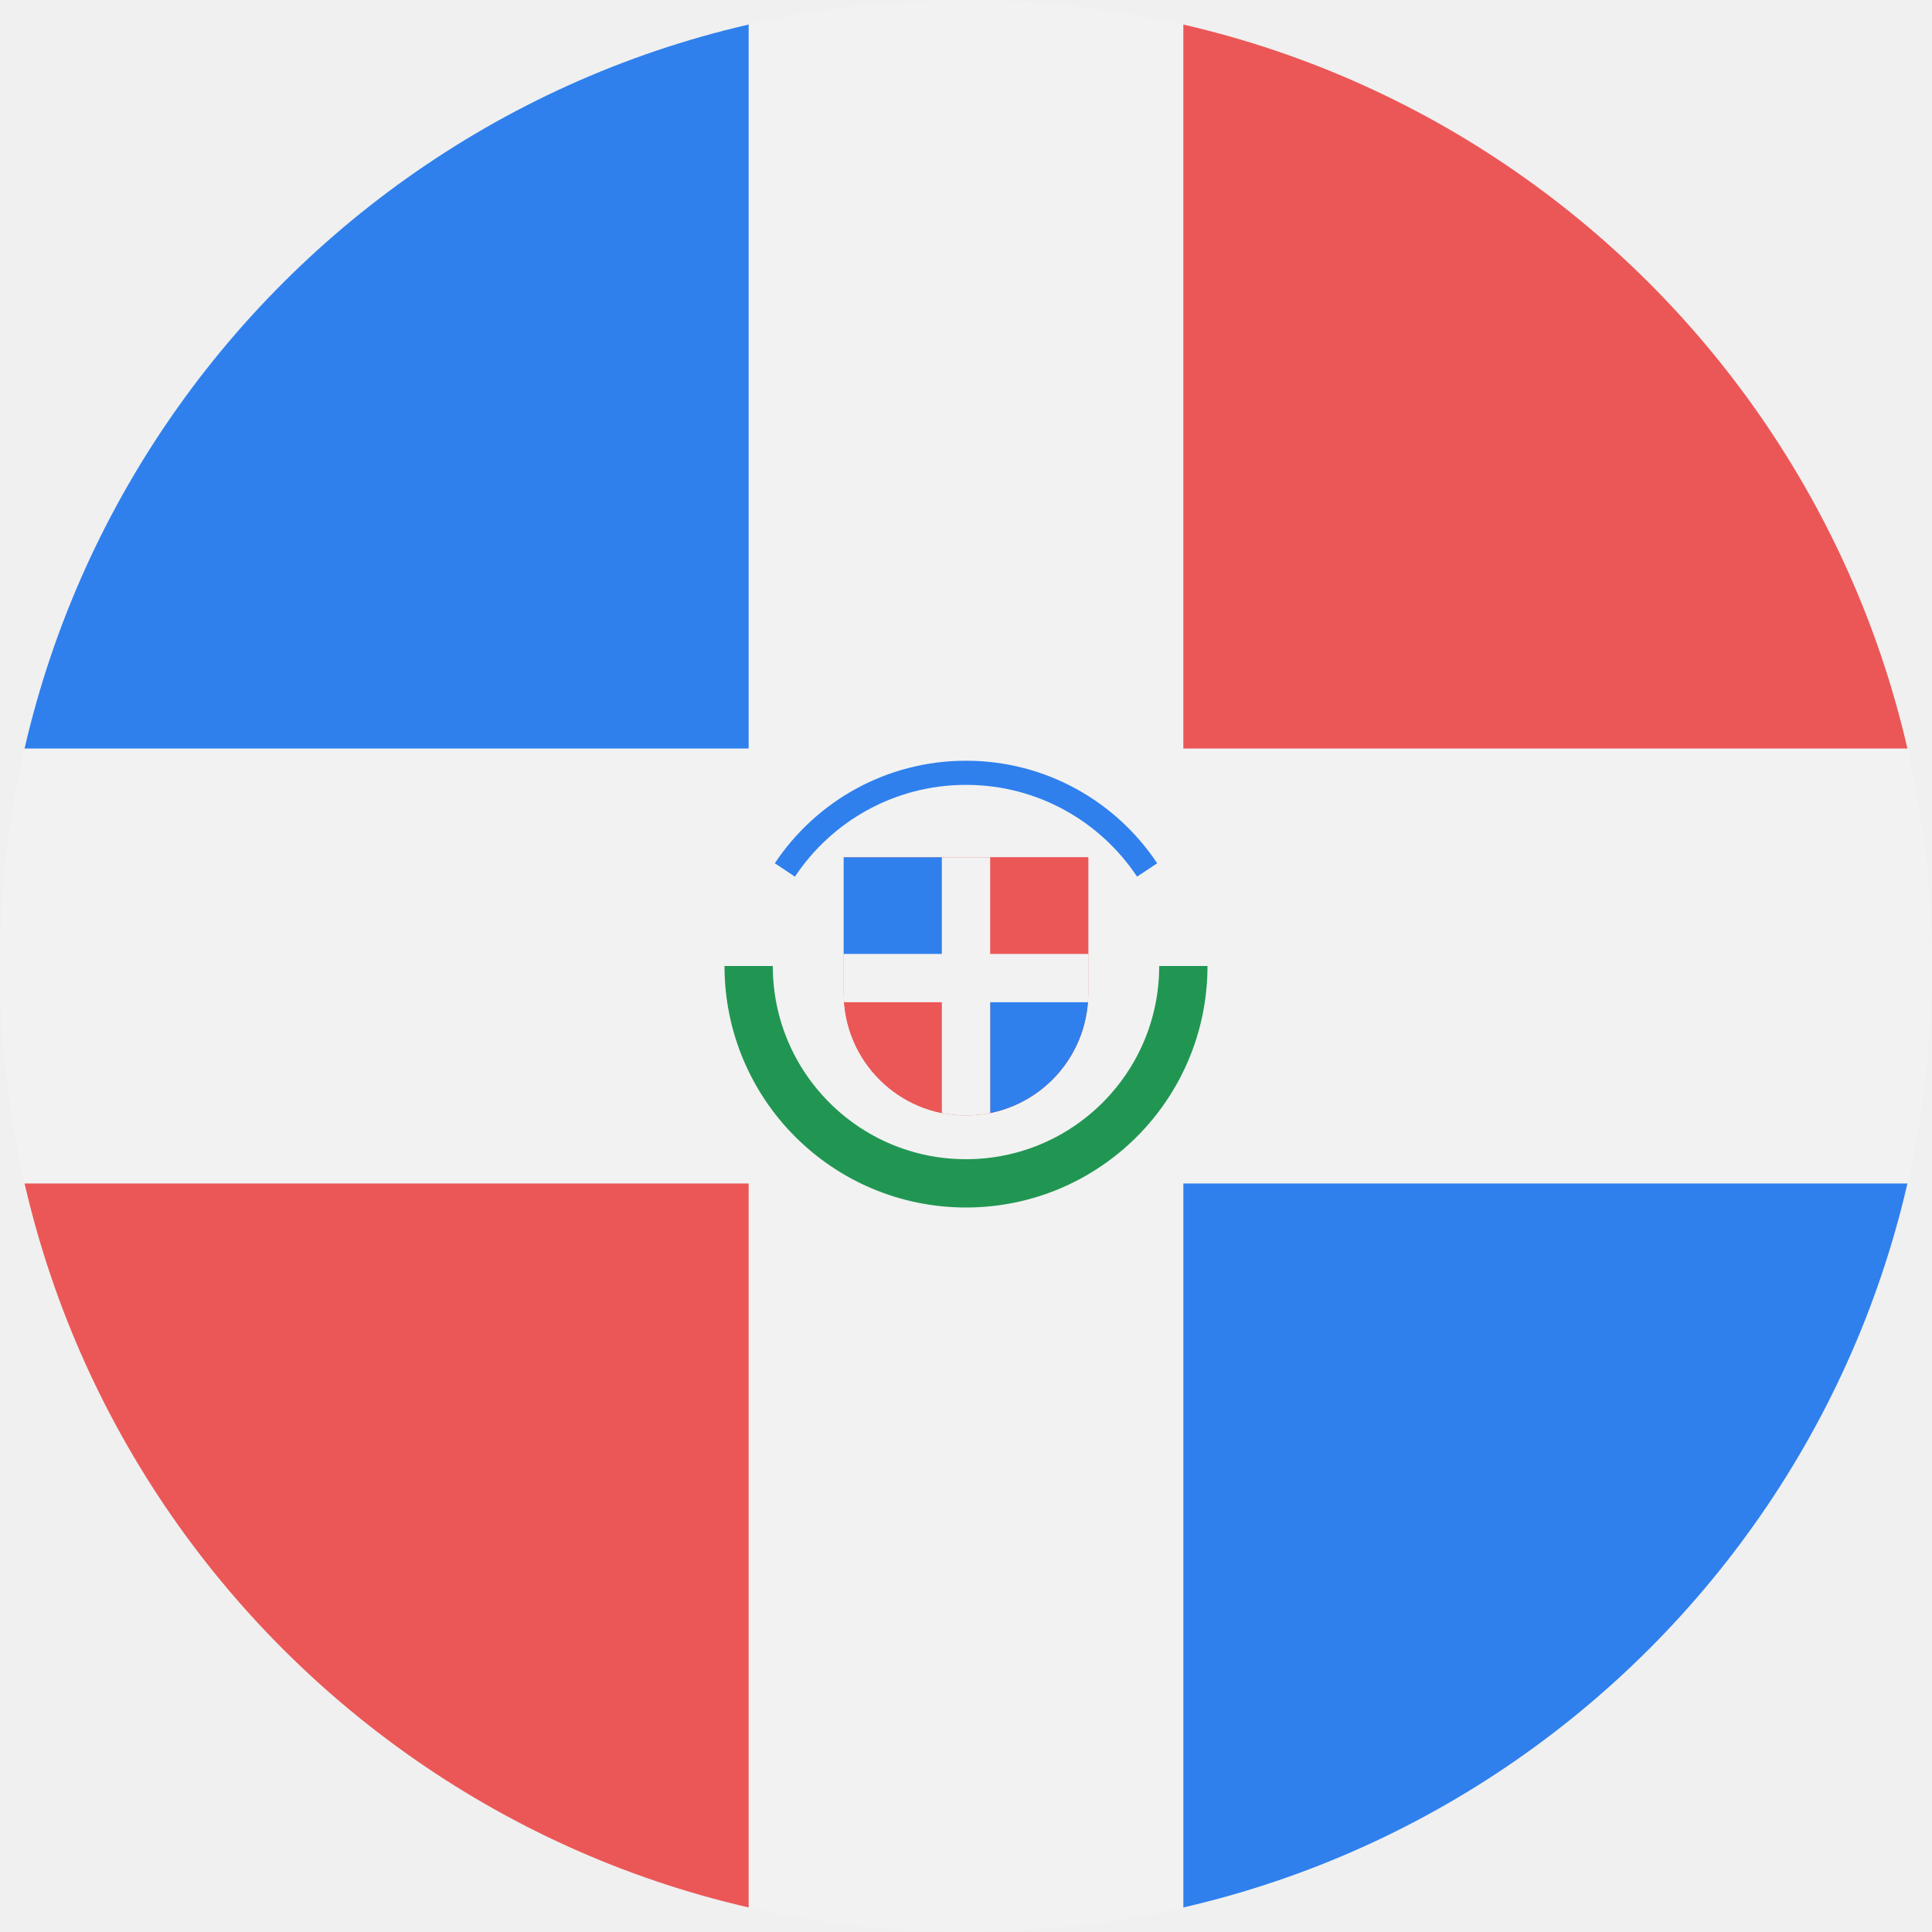
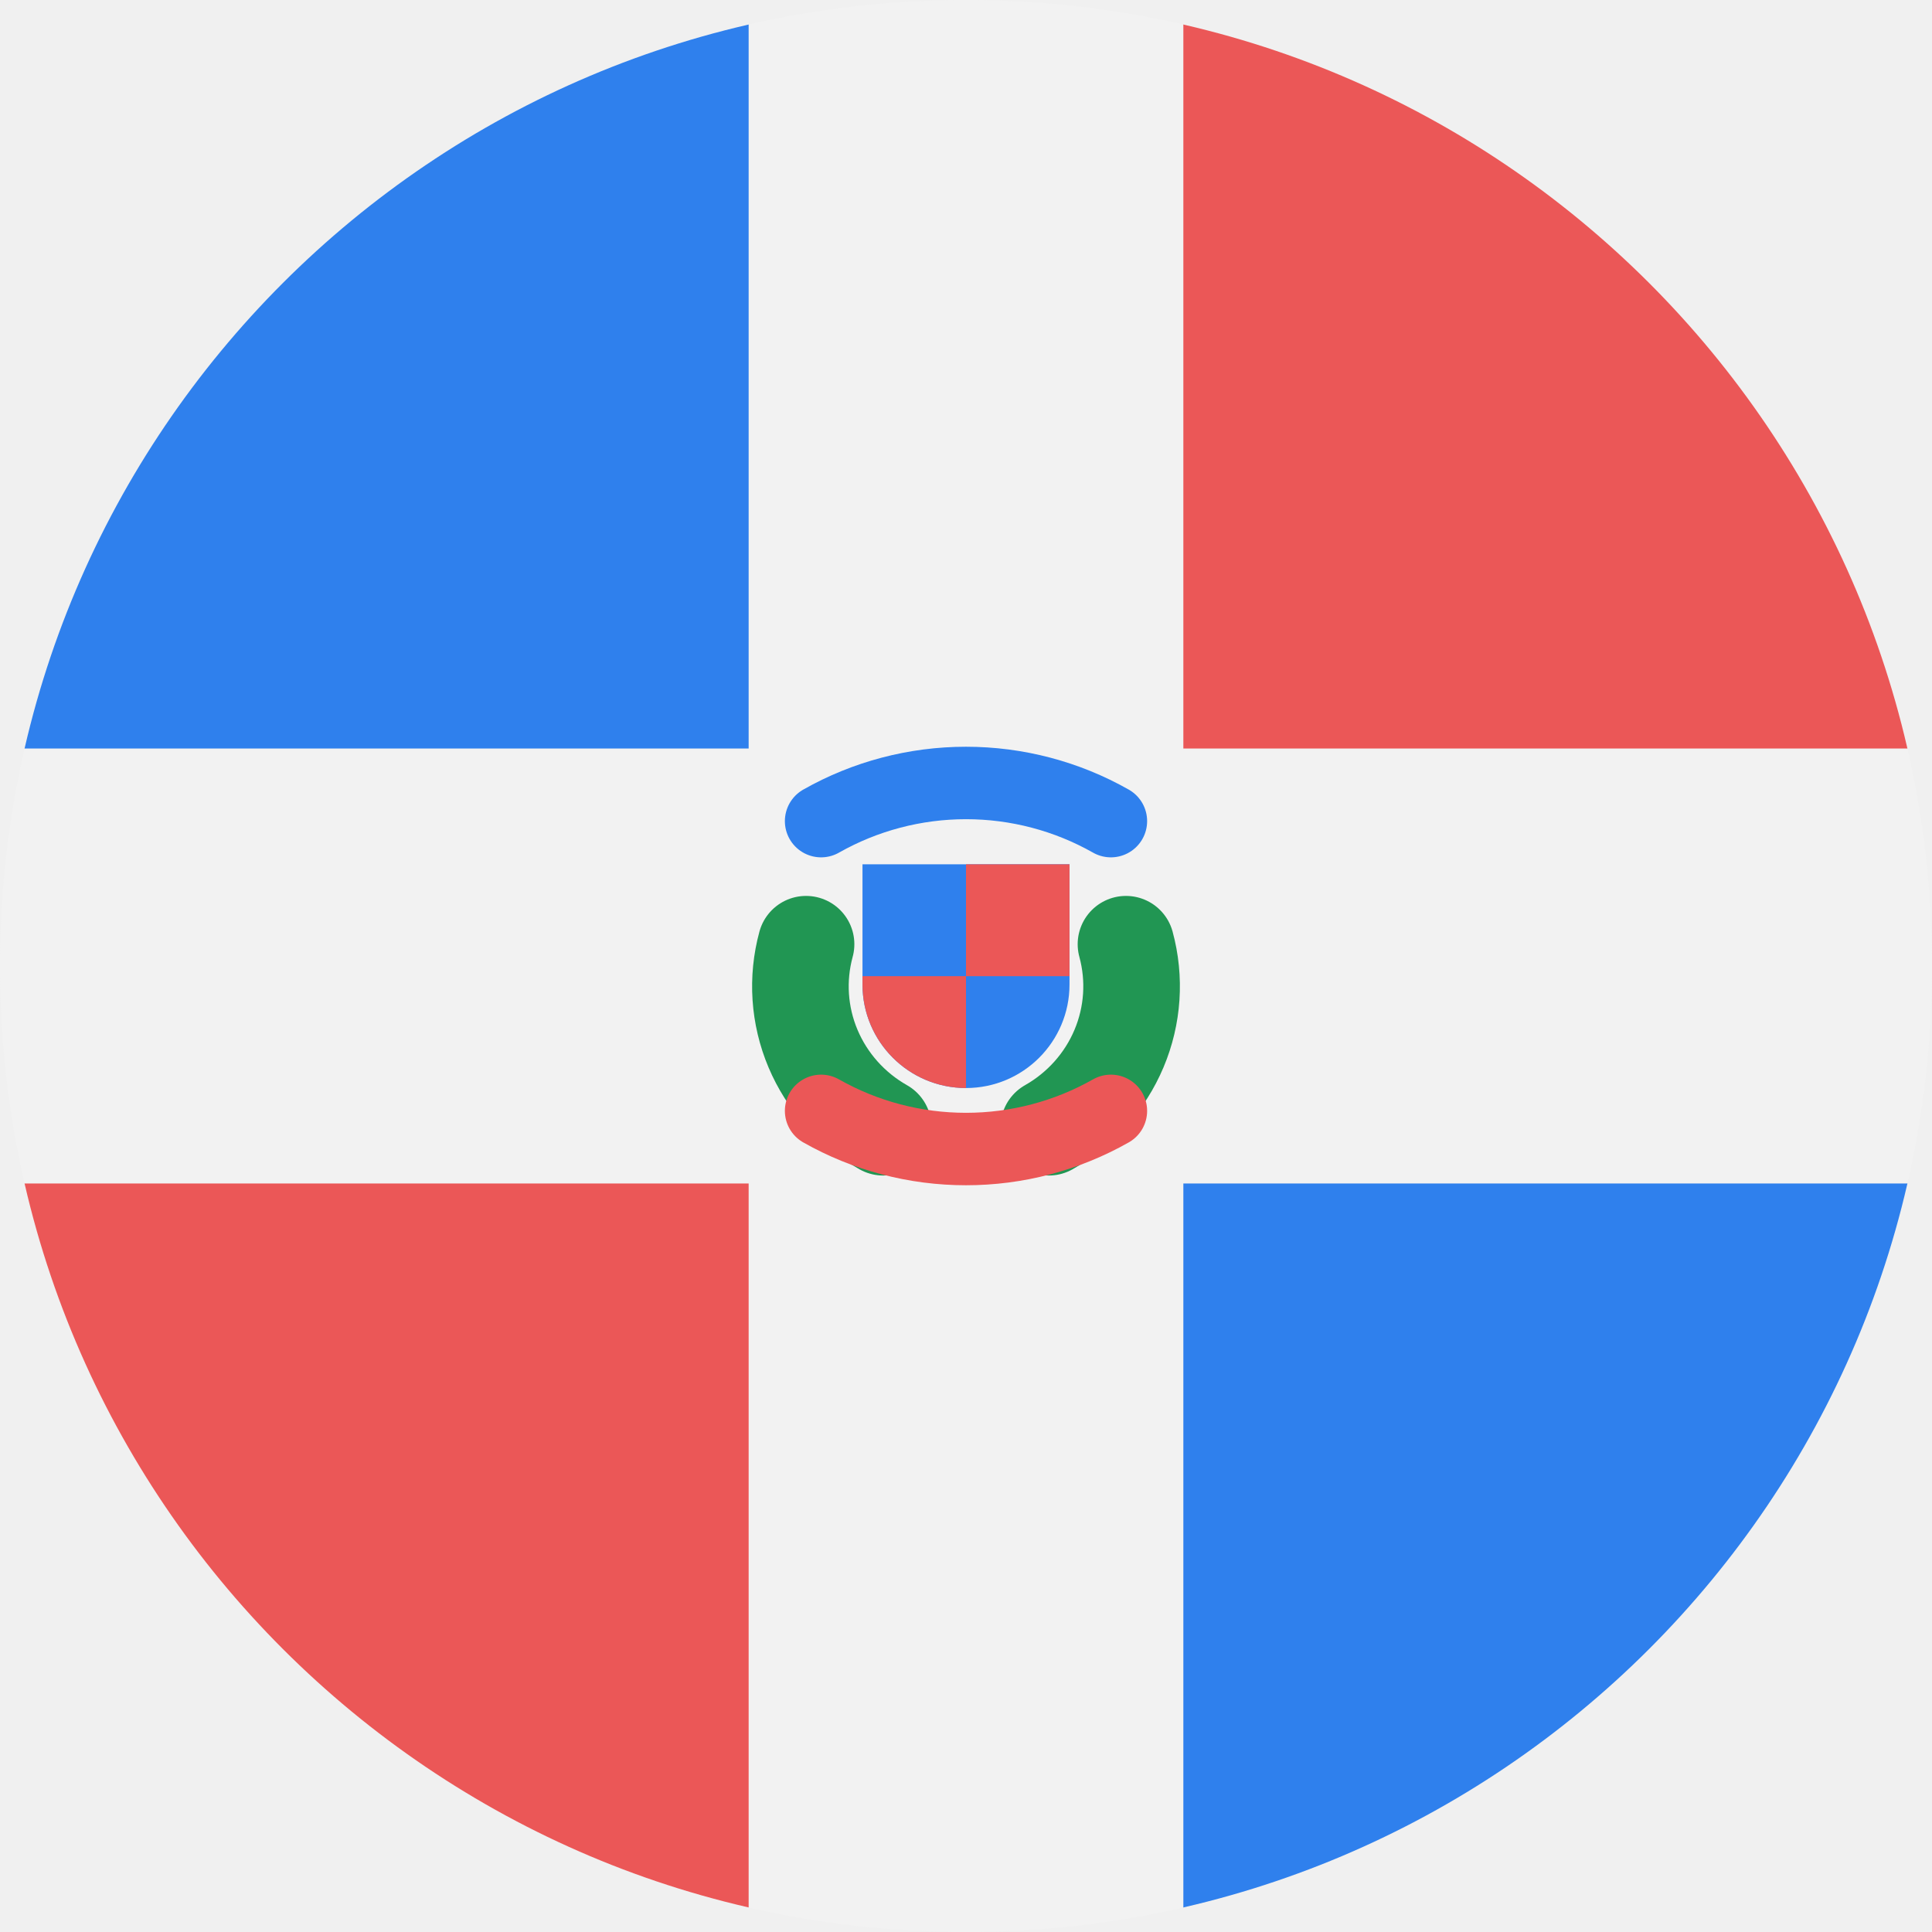
<svg viewBox="0 0 80 80" fill="none">
  <mask id="mask0" mask-type="alpha" maskUnits="userSpaceOnUse" x="0" y="0" width="80" height="80">
    <circle cx="40" cy="40" r="40" fill="#C4C4C4" />
  </mask>
  <g mask="url(#mask0)">
    <g clip-path="url(#clip0)">
      <rect width="34" height="31" fill="#2F80ED" />
      <rect width="34" height="31" transform="matrix(-1 0 0 1 80 49)" fill="#2F80ED" />
      <rect x="46" width="34" height="31" fill="#EB5757" />
      <rect width="34" height="31" transform="matrix(-1 0 0 1 34 49)" fill="#EB5757" />
      <rect x="-20" y="31" width="120" height="18" fill="#F2F2F2" />
      <rect x="49" width="80" height="18" transform="rotate(90 49 0)" fill="#F2F2F2" />
-       <path d="M49 40C49 44.971 44.971 49 40 49C35.029 49 31 44.971 31 40" stroke="#219653" stroke-width="2" />
-       <path d="M47.5 36.023C45.888 33.598 43.13 32 40 32C36.87 32 34.112 33.598 32.5 36.023" stroke="#2F80ED" />
-       <path d="M34.938 35.5V41.125C34.938 43.921 37.204 46.188 40 46.188C42.796 46.188 45.062 43.921 45.062 41.125V35.5H34.938Z" fill="#EB5757" />
-       <mask id="mask1" mask-type="alpha" maskUnits="userSpaceOnUse" x="34" y="35" width="12" height="12">
-         <path d="M34.938 35.5V41.125C34.938 43.921 37.204 46.188 40 46.188C42.796 46.188 45.062 43.921 45.062 41.125V35.5H34.938Z" fill="#D80027" />
-       </mask>
-       <g mask="url(#mask1)">
-         <rect x="32" y="35" width="7" height="5" fill="#2F80ED" />
-         <rect width="8" height="6" transform="matrix(-1 0 0 1 49 41)" fill="#2F80ED" />
-         <rect x="41" y="35" width="8" height="5" fill="#EB5757" />
-         <rect width="7" height="6" transform="matrix(-1 0 0 1 39 41)" fill="#EB5757" />
-         <rect x="34" y="39.5" width="12" height="2" fill="#F2F2F2" />
-         <rect x="41" y="35" width="12" height="2" transform="rotate(90 41 35)" fill="#F2F2F2" />
-       </g>
+       <path d="M34 34.001C35.824 32.966 37.894 32.421 40 32.421C42.106 32.421 44.176 32.966 46 34.001" stroke="#2F80ED" stroke-width="3" stroke-linecap="round" stroke-linejoin="round" />
+       <path d="M36.572 46.676C35.264 45.935 34.243 44.79 33.665 43.42C33.087 42.05 32.986 40.531 33.377 39.098" stroke="#219653" stroke-width="4" stroke-linecap="round" stroke-linejoin="round" />
+       <path d="M46.624 39.098C47.014 40.531 46.913 42.05 46.335 43.42C45.758 44.79 44.736 45.935 43.429 46.676" stroke="#219653" stroke-width="4" stroke-linecap="round" stroke-linejoin="round" />
+       <path d="M46 45.999C44.176 47.034 42.106 47.579 40 47.579C37.894 47.579 35.824 47.034 34 45.999" stroke="#EB5757" stroke-width="3" stroke-linecap="round" stroke-linejoin="round" />
+       <path d="M35.714 35.789H44.286V40.767C44.286 43.134 42.367 45.053 40 45.053C37.633 45.053 35.714 43.134 35.714 40.767V35.789Z" fill="#2F80ED" />
+       <path d="M44.286 40.421V35.789H40V40.421H44.286Z" fill="#EB5757" />
+       <path d="M35.714 40.421V40.767C35.714 43.134 37.633 45.053 40 45.053V40.421H35.714Z" fill="#EB5757" />
    </g>
  </g>
  <defs>
    <clipPath id="clip0">
      <rect width="80" height="80" fill="white" />
    </clipPath>
  </defs>
</svg>
